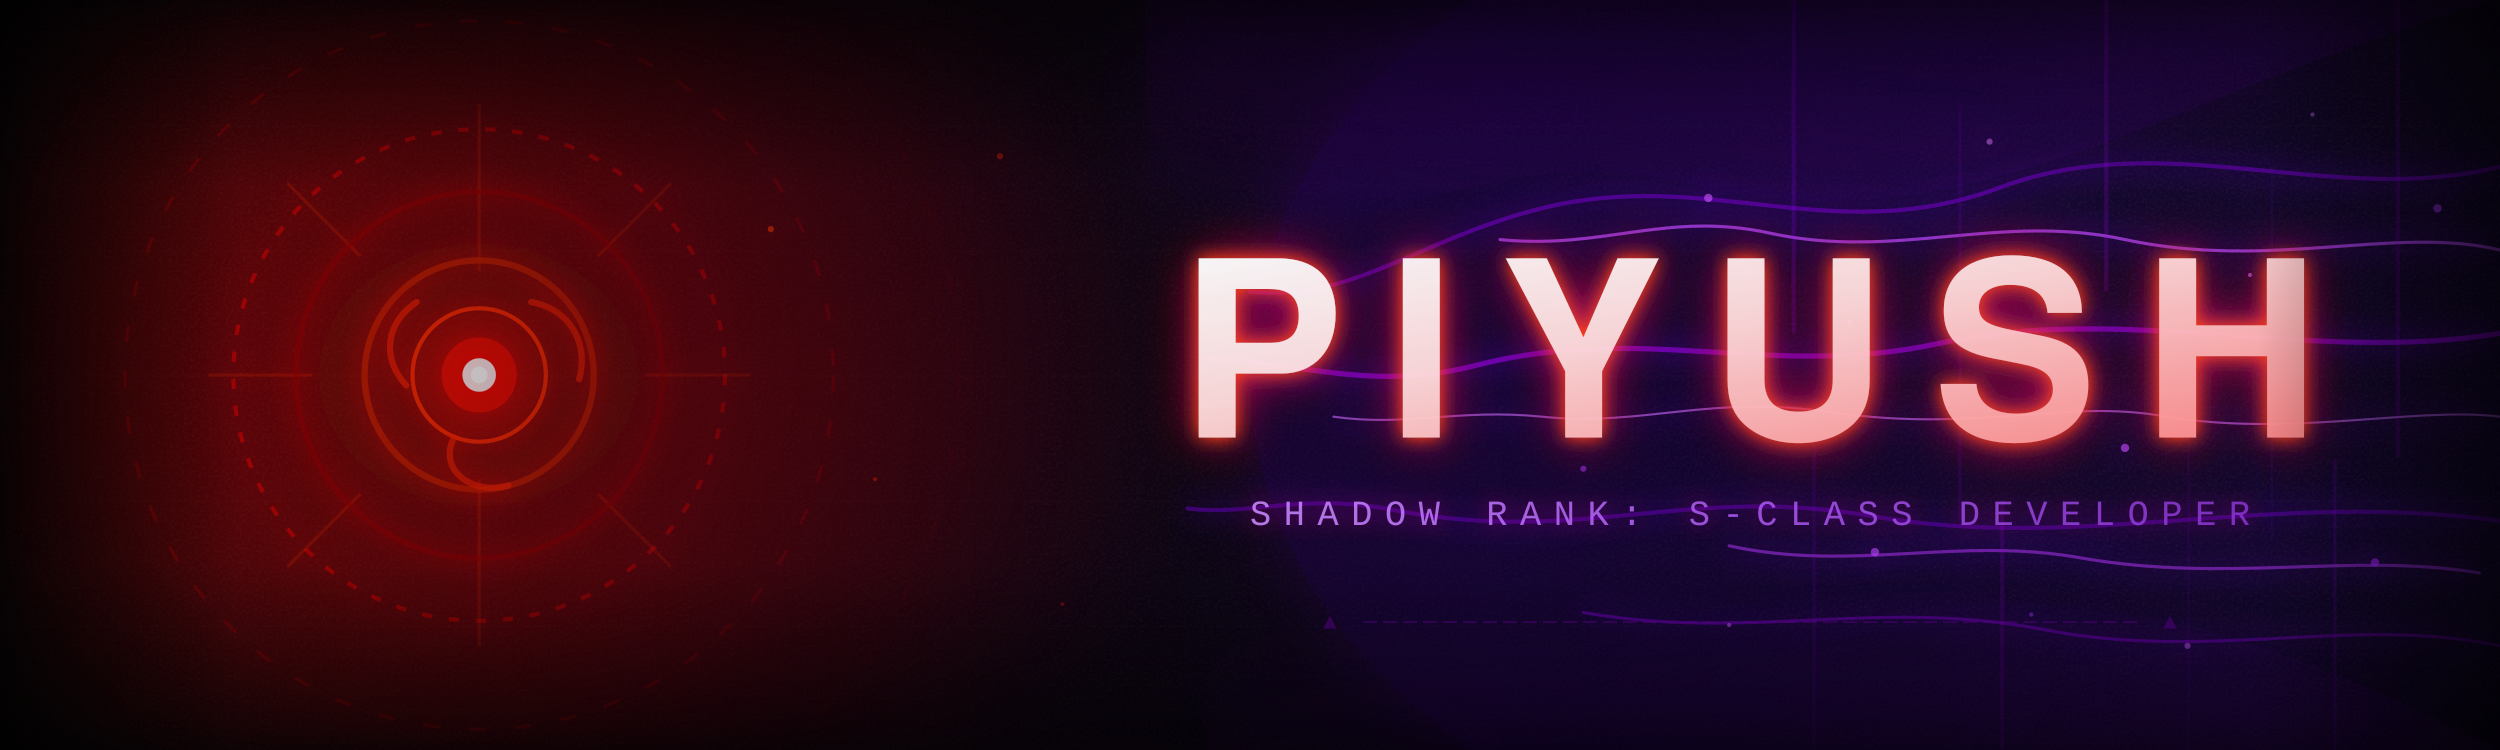
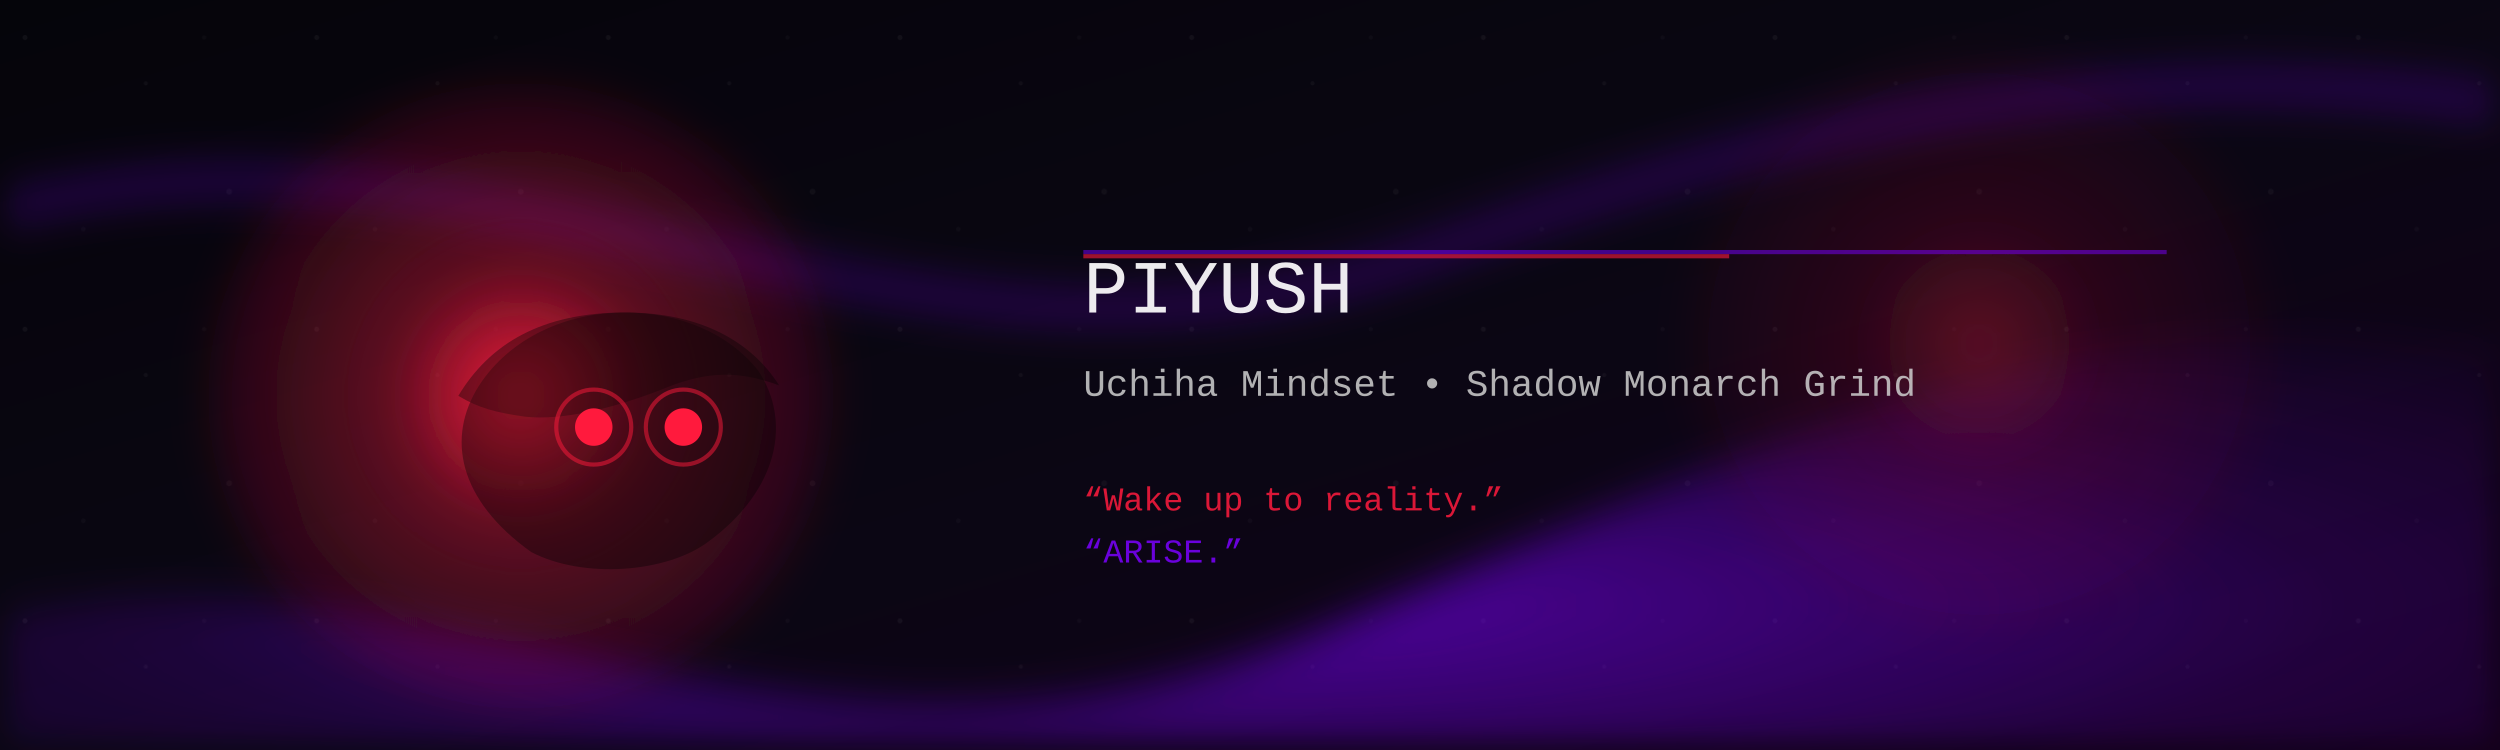
- <svg xmlns="http://www.w3.org/2000/svg" viewBox="0 0 1200 360" width="1200" height="360">
+ <svg xmlns="http://www.w3.org/2000/svg" width="1200" height="360" viewBox="0 0 1200 360">
  <defs>
-     <filter id="fGrain" x="0%" y="0%" width="100%" height="100%">
-       <feTurbulence type="fractalNoise" baseFrequency="0.75" numOctaves="4" stitchTiles="stitch" result="noise" />
-       <feColorMatrix in="noise" type="saturate" values="0" result="grayNoise" />
-       <feBlend in="SourceGraphic" in2="grayNoise" mode="overlay" result="blended" />
-       <feComposite in="blended" in2="SourceGraphic" operator="in" />
+     <linearGradient id="bg" x1="0" y1="0" x2="1" y2="1">
+       <stop offset="0" stop-color="#05050a" />
+       <stop offset="0.55" stop-color="#0b0614" />
+       <stop offset="1" stop-color="#120018" />
+     </linearGradient>
+     <radialGradient id="glowRed" cx="50%" cy="50%" r="60%">
+       <stop offset="0" stop-color="#ff1a3d" stop-opacity="0.95" />
+       <stop offset="0.35" stop-color="#ff1a3d" stop-opacity="0.35" />
+       <stop offset="1" stop-color="#ff1a3d" stop-opacity="0" />
+     </radialGradient>
+     <radialGradient id="glowPurple" cx="50%" cy="50%" r="70%">
+       <stop offset="0" stop-color="#7a00ff" stop-opacity="0.65" />
+       <stop offset="0.55" stop-color="#7a00ff" stop-opacity="0.18" />
+       <stop offset="1" stop-color="#7a00ff" stop-opacity="0" />
+     </radialGradient>
+     <filter id="soft" x="-20%" y="-20%" width="140%" height="140%">
+       <feGaussianBlur stdDeviation="10" />
    </filter>
-     <filter id="fRedBloom" x="-80%" y="-80%" width="260%" height="260%">
-       <feGaussianBlur in="SourceGraphic" stdDeviation="28" result="b1" />
-       <feGaussianBlur in="SourceGraphic" stdDeviation="10" result="b2" />
-       <feColorMatrix in="b1" type="matrix" values="1.2 0 0 0 0.55                 0   0 0 0 0                 0   0 0 0 0                 0   0 0 0.8 0" result="r1" />
-       <feColorMatrix in="b2" type="matrix" values="1.5 0 0 0 0.3                 0   0 0 0 0                 0   0 0 0 0                 0   0 0 1.2 0" result="r2" />
-       <feMerge>
-         <feMergeNode in="r1" />
-         <feMergeNode in="r2" />
-         <feMergeNode in="SourceGraphic" />
-       </feMerge>
-     </filter>
-     <filter id="fRedRing" x="-30%" y="-30%" width="160%" height="160%">
-       <feGaussianBlur in="SourceGraphic" stdDeviation="6" result="b" />
-       <feColorMatrix in="b" type="matrix" values="1.3 0 0 0 0.4                 0   0 0 0 0                 0   0 0 0 0                 0   0 0 1 0" result="c" />
-       <feMerge>
-         <feMergeNode in="c" />
-         <feMergeNode in="SourceGraphic" />
-       </feMerge>
-     </filter>
-     <filter id="fPurpleGlow" x="-40%" y="-40%" width="180%" height="180%">
-       <feGaussianBlur in="SourceGraphic" stdDeviation="18" result="b" />
-       <feColorMatrix in="b" type="matrix" values="0.1 0 0 0 0.15                 0   0 0 0 0                 0   0 0 0 0.7                 0   0 0 1 0" result="c" />
-       <feMerge>
-         <feMergeNode in="c" />
-         <feMergeNode in="SourceGraphic" />
-       </feMerge>
-     </filter>
-     <filter id="fWisp" x="-20%" y="-20%" width="140%" height="140%">
-       <feGaussianBlur in="SourceGraphic" stdDeviation="7" result="b" />
-       <feColorMatrix in="b" type="matrix" values="0.2 0 0 0 0.1                 0   0 0 0 0                 0   0 0 0 0.8                 0   0 0 1.4 0" result="c" />
-       <feMerge>
-         <feMergeNode in="c" />
-         <feMergeNode in="SourceGraphic" />
-       </feMerge>
-     </filter>
-     <filter id="fTextGlow" x="-15%" y="-40%" width="130%" height="180%">
-       <feGaussianBlur in="SourceGraphic" stdDeviation="12" result="b1" />
-       <feGaussianBlur in="SourceGraphic" stdDeviation="4" result="b2" />
-       <feColorMatrix in="b1" type="matrix" values="0.9 0 0 0 0.5                 0   0 0 0 0                 0   0 0 0.2 0                 0   0 0 0.9 0" result="c1" />
-       <feColorMatrix in="b2" type="matrix" values="1 0 0 0 0.7                 0 0 0 0 0.05                 0 0 0 0 0                 0 0 0 1.2 0" result="c2" />
-       <feMerge>
-         <feMergeNode in="c1" />
-         <feMergeNode in="c2" />
-         <feMergeNode in="SourceGraphic" />
-       </feMerge>
-     </filter>
-     <filter id="fSubGlow" x="-10%" y="-60%" width="120%" height="220%">
-       <feGaussianBlur in="SourceGraphic" stdDeviation="5" result="b" />
-       <feColorMatrix in="b" type="matrix" values="0.5 0 0 0 0.2                 0   0 0 0 0                 0   0 0 0.8 0                 0   0 0 0.8 0" result="c" />
-       <feMerge>
-         <feMergeNode in="c" />
-         <feMergeNode in="SourceGraphic" />
-       </feMerge>
-     </filter>
-     <filter id="fLine" x="-5%" y="-600%" width="110%" height="1300%">
-       <feGaussianBlur in="SourceGraphic" stdDeviation="3" result="b" />
-       <feMerge>
-         <feMergeNode in="b" />
-         <feMergeNode in="SourceGraphic" />
-       </feMerge>
-     </filter>
-     <linearGradient id="gBg" x1="0%" y1="0%" x2="100%" y2="100%">
-       <stop offset="0%" stop-color="#08080e" />
-       <stop offset="50%" stop-color="#0a0a0f" />
-       <stop offset="100%" stop-color="#070710" />
-     </linearGradient>
-     <radialGradient id="gRedCore" cx="50%" cy="50%" r="50%">
-       <stop offset="0%" stop-color="#ff1a00" stop-opacity="0.9" />
-       <stop offset="30%" stop-color="#cc0000" stop-opacity="0.6" />
-       <stop offset="70%" stop-color="#7a0000" stop-opacity="0.25" />
-       <stop offset="100%" stop-color="#000000" stop-opacity="0" />
-     </radialGradient>
-     <linearGradient id="gMidBlend" x1="0%" y1="0%" x2="100%" y2="0%">
-       <stop offset="0%" stop-color="#200000" stop-opacity="0" />
-       <stop offset="30%" stop-color="#1a0010" stop-opacity="0.4" />
-       <stop offset="60%" stop-color="#0d0020" stop-opacity="0.5" />
-       <stop offset="100%" stop-color="#000000" stop-opacity="0" />
-     </linearGradient>
-     <linearGradient id="gPurple1" x1="100%" y1="0%" x2="0%" y2="100%">
-       <stop offset="0%" stop-color="#6b00cc" stop-opacity="0.8" />
-       <stop offset="60%" stop-color="#3d0080" stop-opacity="0.5" />
-       <stop offset="100%" stop-color="#1a0040" stop-opacity="0" />
-     </linearGradient>
-     <linearGradient id="gPurple2" x1="100%" y1="100%" x2="20%" y2="0%">
-       <stop offset="0%" stop-color="#9900ff" stop-opacity="0.6" />
-       <stop offset="50%" stop-color="#5500aa" stop-opacity="0.3" />
-       <stop offset="100%" stop-color="#000000" stop-opacity="0" />
-     </linearGradient>
-     <linearGradient id="gName" x1="0%" y1="0%" x2="100%" y2="100%">
-       <stop offset="0%" stop-color="#ffffff" />
-       <stop offset="40%" stop-color="#ffdddd" />
-       <stop offset="100%" stop-color="#ff8888" />
-     </linearGradient>
-     <linearGradient id="gSub" x1="0%" y1="0%" x2="100%" y2="0%">
-       <stop offset="0%" stop-color="#cc88ff" />
-       <stop offset="50%" stop-color="#aa55ee" />
-       <stop offset="100%" stop-color="#8833cc" />
-     </linearGradient>
-     <linearGradient id="gDivider" x1="0%" y1="0%" x2="100%" y2="0%">
-       <stop offset="0%" stop-color="#cc0000" stop-opacity="0" />
-       <stop offset="20%" stop-color="#cc0000" stop-opacity="0.9" />
-       <stop offset="60%" stop-color="#9900ff" stop-opacity="0.7" />
-       <stop offset="100%" stop-color="#6600cc" stop-opacity="0" />
-     </linearGradient>
+     <pattern id="grain" width="140" height="140" patternUnits="userSpaceOnUse">
+       <circle cx="12" cy="18" r="1.2" fill="#ffffff" opacity="0.05" />
+       <circle cx="70" cy="40" r="1.0" fill="#ffffff" opacity="0.04" />
+       <circle cx="110" cy="92" r="1.4" fill="#ffffff" opacity="0.04" />
+       <circle cx="40" cy="110" r="1.1" fill="#ffffff" opacity="0.03" />
+       <circle cx="98" cy="18" r="1.0" fill="#ffffff" opacity="0.03" />
+     </pattern>
  </defs>
-   <style>
-     .ring-slow  { animation: ringRot 18s linear infinite; transform-origin: 230px 180px; }
-     .ring-med   { animation: ringRot 11s linear infinite reverse; transform-origin: 230px 180px; }
-     .ring-fast  { animation: ringRot  7s linear infinite; transform-origin: 230px 180px; }
-     .core-pulse { animation: corePulse 2.8s ease-in-out infinite; transform-origin: 230px 180px; }
-     .aura-breathe { animation: auraBreathe 3s ease-in-out infinite; transform-origin: 230px 180px; }
-     .wave1 { animation: waveDrift1 6s ease-in-out infinite; }
-     .wave2 { animation: waveDrift2 8s ease-in-out infinite; }
-     .wave3 { animation: waveDrift3 5s ease-in-out infinite; }
-     .shadow-float { animation: shadowFloat 4s ease-in-out infinite; transform-origin: 900px 180px; }
-     .name-pulse { animation: namePulse 3.5s ease-in-out infinite; }
-     .grain-shift { animation: grainShift 0.15s steps(1) infinite; }
- 
-     @keyframes ringRot {
-       from { transform: rotate(0deg); }
-       to   { transform: rotate(360deg); }
-     }
-     @keyframes corePulse {
-       0%,100% { transform: scale(1);    opacity: 1; }
-       50%      { transform: scale(1.15); opacity: 0.8; }
-     }
-     @keyframes auraBreathe {
-       0%,100% { opacity: 0.7; transform: scale(1); }
-       50%      { opacity: 1.0; transform: scale(1.07); }
-     }
-     @keyframes waveDrift1 {
-       0%,100% { transform: translateY(0px) scaleX(1); }
-       50%      { transform: translateY(-12px) scaleX(1.04); }
-     }
-     @keyframes waveDrift2 {
-       0%,100% { transform: translateY(0px); }
-       50%      { transform: translateY(16px); }
-     }
-     @keyframes waveDrift3 {
-       0%,100% { transform: translateY(0px) scaleX(1); }
-       50%      { transform: translateY(-8px) scaleX(0.97); }
-     }
-     @keyframes shadowFloat {
-       0%,100% { opacity: 0.7; transform: scale(1) translateX(0); }
-       50%      { opacity: 1;   transform: scale(1.04) translateX(-8px); }
-     }
-     @keyframes namePulse {
-       0%,100% { opacity: 1; }
-       50%      { opacity: 0.88; }
-     }
-   </style>
-   <rect width="1200" height="360" fill="url(#gBg)" />
-   <rect width="1200" height="360" fill="#0a0a0f" filter="url(#fGrain)" opacity="0.08" />
-   <rect width="1200" height="1" y="60" fill="#ffffff" opacity="0.012" />
-   <rect width="1200" height="1" y="120" fill="#ffffff" opacity="0.012" />
-   <rect width="1200" height="1" y="180" fill="#ffffff" opacity="0.012" />
-   <rect width="1200" height="1" y="240" fill="#ffffff" opacity="0.012" />
-   <rect width="1200" height="1" y="300" fill="#ffffff" opacity="0.012" />
-   <ellipse class="aura-breathe" cx="230" cy="180" rx="340" ry="280" fill="url(#gRedCore)" filter="url(#fRedBloom)" opacity="0.45" />
-   <circle class="ring-slow" cx="230" cy="180" r="230" fill="none" stroke="#7a0000" stroke-width="1" opacity="0.25" filter="url(#fRedRing)" stroke-dasharray="12 22" />
-   <circle class="ring-med" cx="230" cy="180" r="170" fill="none" stroke="#bb0000" stroke-width="1.5" opacity="0.4" filter="url(#fRedRing)" stroke-dasharray="8 14" />
-   <circle class="ring-fast" cx="230" cy="180" r="118" fill="none" stroke="#ee0000" stroke-width="2" opacity="0.55" filter="url(#fRedRing)" stroke-dasharray="5 8" />
-   <g class="ring-slow" opacity="0.3" filter="url(#fRedRing)">
-     <line x1="230" y1="50" x2="230" y2="130" stroke="#dd2200" stroke-width="1.5" />
-     <line x1="230" y1="230" x2="230" y2="310" stroke="#dd2200" stroke-width="1.5" />
-     <line x1="100" y1="180" x2="150" y2="180" stroke="#dd2200" stroke-width="1.5" />
-     <line x1="310" y1="180" x2="360" y2="180" stroke="#dd2200" stroke-width="1.5" />
-     <line x1="138" y1="88" x2="173" y2="123" stroke="#dd2200" stroke-width="1.5" />
-     <line x1="287" y1="237" x2="322" y2="272" stroke="#dd2200" stroke-width="1.5" />
-     <line x1="138" y1="272" x2="173" y2="237" stroke="#dd2200" stroke-width="1.5" />
-     <line x1="287" y1="123" x2="322" y2="88" stroke="#dd2200" stroke-width="1.5" />
+   <rect width="1200" height="360" fill="url(#bg)" />
+   <rect width="1200" height="360" fill="url(#grain)" opacity="0.9" />
+   <g opacity="0.9" filter="url(#soft)">
+     <path d="M-80,320 C180,210 360,420 640,300 C860,210 1010,120 1280,180 L1280,420 L-80,420 Z" fill="url(#glowPurple)" />
+     <path d="M-60,120 C220,10 420,220 690,120 C900,45 1060,20 1260,60" fill="none" stroke="#7a00ff" stroke-opacity="0.28" stroke-width="16" />
  </g>
-   <circle cx="230" cy="180" r="88" fill="none" stroke="#990000" stroke-width="2.5" opacity="0.6" filter="url(#fRedRing)" />
-   <circle cx="230" cy="180" r="55" fill="none" stroke="#cc2200" stroke-width="3" opacity="0.75" filter="url(#fRedRing)" />
-   <circle cx="230" cy="180" r="32" fill="none" stroke="#ff3300" stroke-width="2" opacity="0.9" filter="url(#fRedRing)" />
-   <circle class="core-pulse" cx="230" cy="180" r="18" fill="#ff1100" opacity="0.8" filter="url(#fRedBloom)" />
-   <circle cx="230" cy="180" r="8" fill="#ffffff" opacity="0.9" filter="url(#fRedRing)" />
-   <circle cx="230" cy="180" r="4" fill="#ffffff" />
-   <g class="ring-med" filter="url(#fRedRing)" opacity="0.65">
-     <path d="M 200,145 C 185,155 183,172 195,185" fill="none" stroke="#ff2200" stroke-width="3" stroke-linecap="round" />
-     <path d="M 255,145 C 272,148 283,163 278,182" fill="none" stroke="#ff2200" stroke-width="3" stroke-linecap="round" />
-     <path d="M 218,210 C 210,225 226,238 244,233" fill="none" stroke="#ff2200" stroke-width="3" stroke-linecap="round" />
+   <g filter="url(#soft)">
+     <circle cx="250" cy="190" r="150" fill="url(#glowRed)" />
+     <circle cx="950" cy="165" r="140" fill="url(#glowRed)" opacity="0.35" />
  </g>
-   <rect width="1200" height="360" fill="url(#gMidBlend)" />
-   <ellipse class="shadow-float" cx="980" cy="180" rx="380" ry="260" fill="#4400aa" opacity="0.18" filter="url(#fPurpleGlow)" />
-   <g class="wave1" filter="url(#fPurpleGlow)">
-     <path d="M 1200,0 C 1050,40 950,120 820,90 C 700,60 660,130 550,110 L 550,0 Z" fill="url(#gPurple1)" opacity="0.22" />
-     <path d="M 1200,360 C 1100,310 1000,270 880,300 C 760,330 700,270 580,290 L 580,360 Z" fill="url(#gPurple2)" opacity="0.22" />
+   <g opacity="0.65">
+     <path d="M255,265 C220,240 214,210 230,185 C245,162 272,150 300,150              C326,150 350,160 364,178 C380,202 374,235 340,260              C320,275 280,278 255,265 Z" fill="#000000" opacity="0.55" />
+     <path d="M220,190 C235,165 260,150 300,150 C335,150 360,163 374,185              C355,178 340,178 320,186 C295,196 270,202 252,200              C238,198 230,196 220,190 Z" fill="#000000" opacity="0.55" />
  </g>
-   <g class="wave2" filter="url(#fWisp)">
-     <path d="M 1200,80 C 1120,100 1040,60 960,90 C 880,120 820,80 740,100 C 680,115 650,145 600,140" fill="none" stroke="#7700cc" stroke-width="2" opacity="0.55" stroke-linecap="round" />
-     <path d="M 1200,160 C 1110,175 1020,145 930,165 C 850,182 790,155 710,175 C 660,188 630,175 580,172" fill="none" stroke="#9900ee" stroke-width="2.5" opacity="0.6" stroke-linecap="round" />
-     <path d="M 1200,250 C 1090,235 1000,265 900,248 C 810,232 760,262 670,245 C 625,236 600,248 570,244" fill="none" stroke="#6600bb" stroke-width="2" opacity="0.5" stroke-linecap="round" />
-     <path d="M 1200,310 C 1130,295 1060,318 980,302 C 900,287 840,308 760,294" fill="none" stroke="#8800dd" stroke-width="1.5" opacity="0.45" stroke-linecap="round" />
+   <g>
+     <circle cx="285" cy="205" r="9" fill="#ff1a3d" />
+     <circle cx="328" cy="205" r="9" fill="#ff1a3d" />
+     <circle cx="285" cy="205" r="18" fill="none" stroke="#ff1a3d" stroke-opacity="0.5" stroke-width="2" />
+     <circle cx="328" cy="205" r="18" fill="none" stroke="#ff1a3d" stroke-opacity="0.5" stroke-width="2" />
  </g>
-   <g class="wave3" filter="url(#fWisp)">
-     <path d="M 1200,120 C 1150,108 1090,130 1020,115 C 960,102 910,125 850,112 C 800,101 770,120 720,115" fill="none" stroke="#bb44ff" stroke-width="1.5" opacity="0.7" stroke-linecap="round" />
-     <path d="M 1200,200 C 1160,195 1100,210 1040,200 C 990,191 950,208 880,198 C 820,189 790,205 740,200 C 700,196 675,205 640,200" fill="none" stroke="#cc66ff" stroke-width="1" opacity="0.6" stroke-linecap="round" />
-     <path d="M 1190,275 C 1130,265 1070,280 1000,268 C 940,257 890,275 830,262" fill="none" stroke="#aa33ee" stroke-width="1.5" opacity="0.55" stroke-linecap="round" />
+   <g font-family="ui-monospace, SFMono-Regular, Menlo, Monaco, Consolas, 'Liberation Mono', 'Courier New', monospace">
+     <text x="520" y="150" font-size="36" fill="#ffffff" opacity="0.92">PIYUSH</text>
+     <text x="520" y="190" font-size="18" fill="#cfcfcf" opacity="0.85">Uchiha Mindset • Shadow Monarch Grind</text>
+     <text x="520" y="245" font-size="16" fill="#ff1a3d" opacity="0.85">“Wake up to reality.”</text>
+     <text x="520" y="270" font-size="16" fill="#7a00ff" opacity="0.85">“ARISE.”</text>
  </g>
-   <g filter="url(#fPurpleGlow)" opacity="0.3">
-     <rect x="860" y="0" width="2" height="160" fill="#9900ff" rx="1" opacity="0.6" />
-     <rect x="940" y="50" width="1.5" height="200" fill="#7700cc" rx="1" opacity="0.5" />
-     <rect x="1010" y="0" width="2" height="140" fill="#bb00ff" rx="1" opacity="0.55" />
-     <rect x="1090" y="80" width="1" height="180" fill="#6600aa" rx="1" opacity="0.45" />
-     <rect x="1150" y="0" width="2" height="220" fill="#9900dd" rx="1" opacity="0.5" />
-     <rect x="870" y="200" width="1.5" height="160" fill="#8800cc" rx="1" opacity="0.4" />
-     <rect x="960" y="240" width="2" height="120" fill="#aa00ee" rx="1" opacity="0.45" />
-     <rect x="1050" y="190" width="1" height="170" fill="#7700bb" rx="1" opacity="0.4" />
-     <rect x="1120" y="220" width="1.5" height="140" fill="#9900ff" rx="1" opacity="0.5" />
-   </g>
-   <g filter="url(#fWisp)">
-     <circle cx="820" cy="95" r="2" fill="#cc55ff" opacity="0.6" />
-     <circle cx="888" cy="155" r="1.5" fill="#aa33ff" opacity="0.7" />
-     <circle cx="955" cy="68" r="1.5" fill="#dd77ff" opacity="0.55" />
-     <circle cx="1020" cy="215" r="2" fill="#bb44ff" opacity="0.65" />
-     <circle cx="1080" cy="132" r="1" fill="#cc66ff" opacity="0.6" />
-     <circle cx="1140" cy="270" r="2" fill="#9922ee" opacity="0.7" />
-     <circle cx="760" cy="225" r="1.5" fill="#aa33ff" opacity="0.5" />
-     <circle cx="830" cy="300" r="1" fill="#cc55ff" opacity="0.55" />
-     <circle cx="900" cy="265" r="2" fill="#bb44ff" opacity="0.6" />
-     <circle cx="975" cy="295" r="1" fill="#9933ee" opacity="0.5" />
-     <circle cx="1050" cy="310" r="1.5" fill="#cc55ff" opacity="0.55" />
-     <circle cx="1110" cy="55" r="1" fill="#dd77ff" opacity="0.5" />
-     <circle cx="1170" cy="100" r="2" fill="#aa33ee" opacity="0.6" />
-   </g>
-   <g filter="url(#fRedRing)">
-     <circle cx="370" cy="110" r="1.5" fill="#ff3300" opacity="0.45" />
-     <circle cx="420" cy="230" r="1" fill="#dd2200" opacity="0.4" />
-     <circle cx="480" cy="75" r="1.5" fill="#ff2200" opacity="0.35" />
-     <circle cx="510" cy="290" r="1" fill="#cc1100" opacity="0.4" />
-   </g>
-   <line x1="480" y1="275" x2="1130" y2="275" stroke="url(#gDivider)" stroke-width="1" opacity="0.6" filter="url(#fLine)" />
-   <line x1="520" y1="78" x2="1150" y2="78" stroke="url(#gDivider)" stroke-width="0.5" opacity="0.3" filter="url(#fLine)" />
-   <text class="name-pulse" x="840" y="210" font-family="'Helvetica Neue', 'Arial Black', Helvetica, sans-serif" font-size="118" font-weight="900" letter-spacing="22" text-anchor="middle" fill="url(#gName)" filter="url(#fTextGlow)" opacity="0.96">PIYUSH</text>
-   <text x="840" y="252" font-family="'Courier New', 'Lucida Console', monospace" font-size="17" font-weight="400" letter-spacing="6" text-anchor="middle" fill="url(#gSub)" filter="url(#fSubGlow)" opacity="0.88">SHADOW RANK: S-CLASS DEVELOPER</text>
-   <text x="840" y="302" font-family="'Courier New', monospace" font-size="11" letter-spacing="3" text-anchor="middle" fill="#660099" opacity="0.55">▲ ─────────────────────────────────────── ▲</text>
-   <linearGradient id="gTopFade" x1="0%" y1="0%" x2="0%" y2="100%">
-     <stop offset="0%" stop-color="#000000" stop-opacity="0.6" />
-     <stop offset="25%" stop-color="#000000" stop-opacity="0" />
-   </linearGradient>
-   <linearGradient id="gBotFade" x1="0%" y1="0%" x2="0%" y2="100%">
-     <stop offset="75%" stop-color="#000000" stop-opacity="0" />
-     <stop offset="100%" stop-color="#000000" stop-opacity="0.6" />
-   </linearGradient>
-   <rect width="1200" height="360" fill="url(#gTopFade)" />
-   <rect width="1200" height="360" fill="url(#gBotFade)" />
-   <linearGradient id="gLeftFade" x1="0%" y1="0%" x2="100%" y2="0%">
-     <stop offset="0%" stop-color="#000000" stop-opacity="0.8" />
-     <stop offset="10%" stop-color="#000000" stop-opacity="0" />
-   </linearGradient>
-   <rect width="1200" height="360" fill="url(#gLeftFade)" />
-   <linearGradient id="gRightFade" x1="0%" y1="0%" x2="100%" y2="0%">
-     <stop offset="90%" stop-color="#000000" stop-opacity="0" />
-     <stop offset="100%" stop-color="#000000" stop-opacity="0.7" />
-   </linearGradient>
-   <rect width="1200" height="360" fill="url(#gRightFade)" />
+   <rect x="520" y="120" width="520" height="2" fill="#7a00ff" opacity="0.5" />
+   <rect x="520" y="122" width="310" height="2" fill="#ff1a3d" opacity="0.6" />
</svg>
